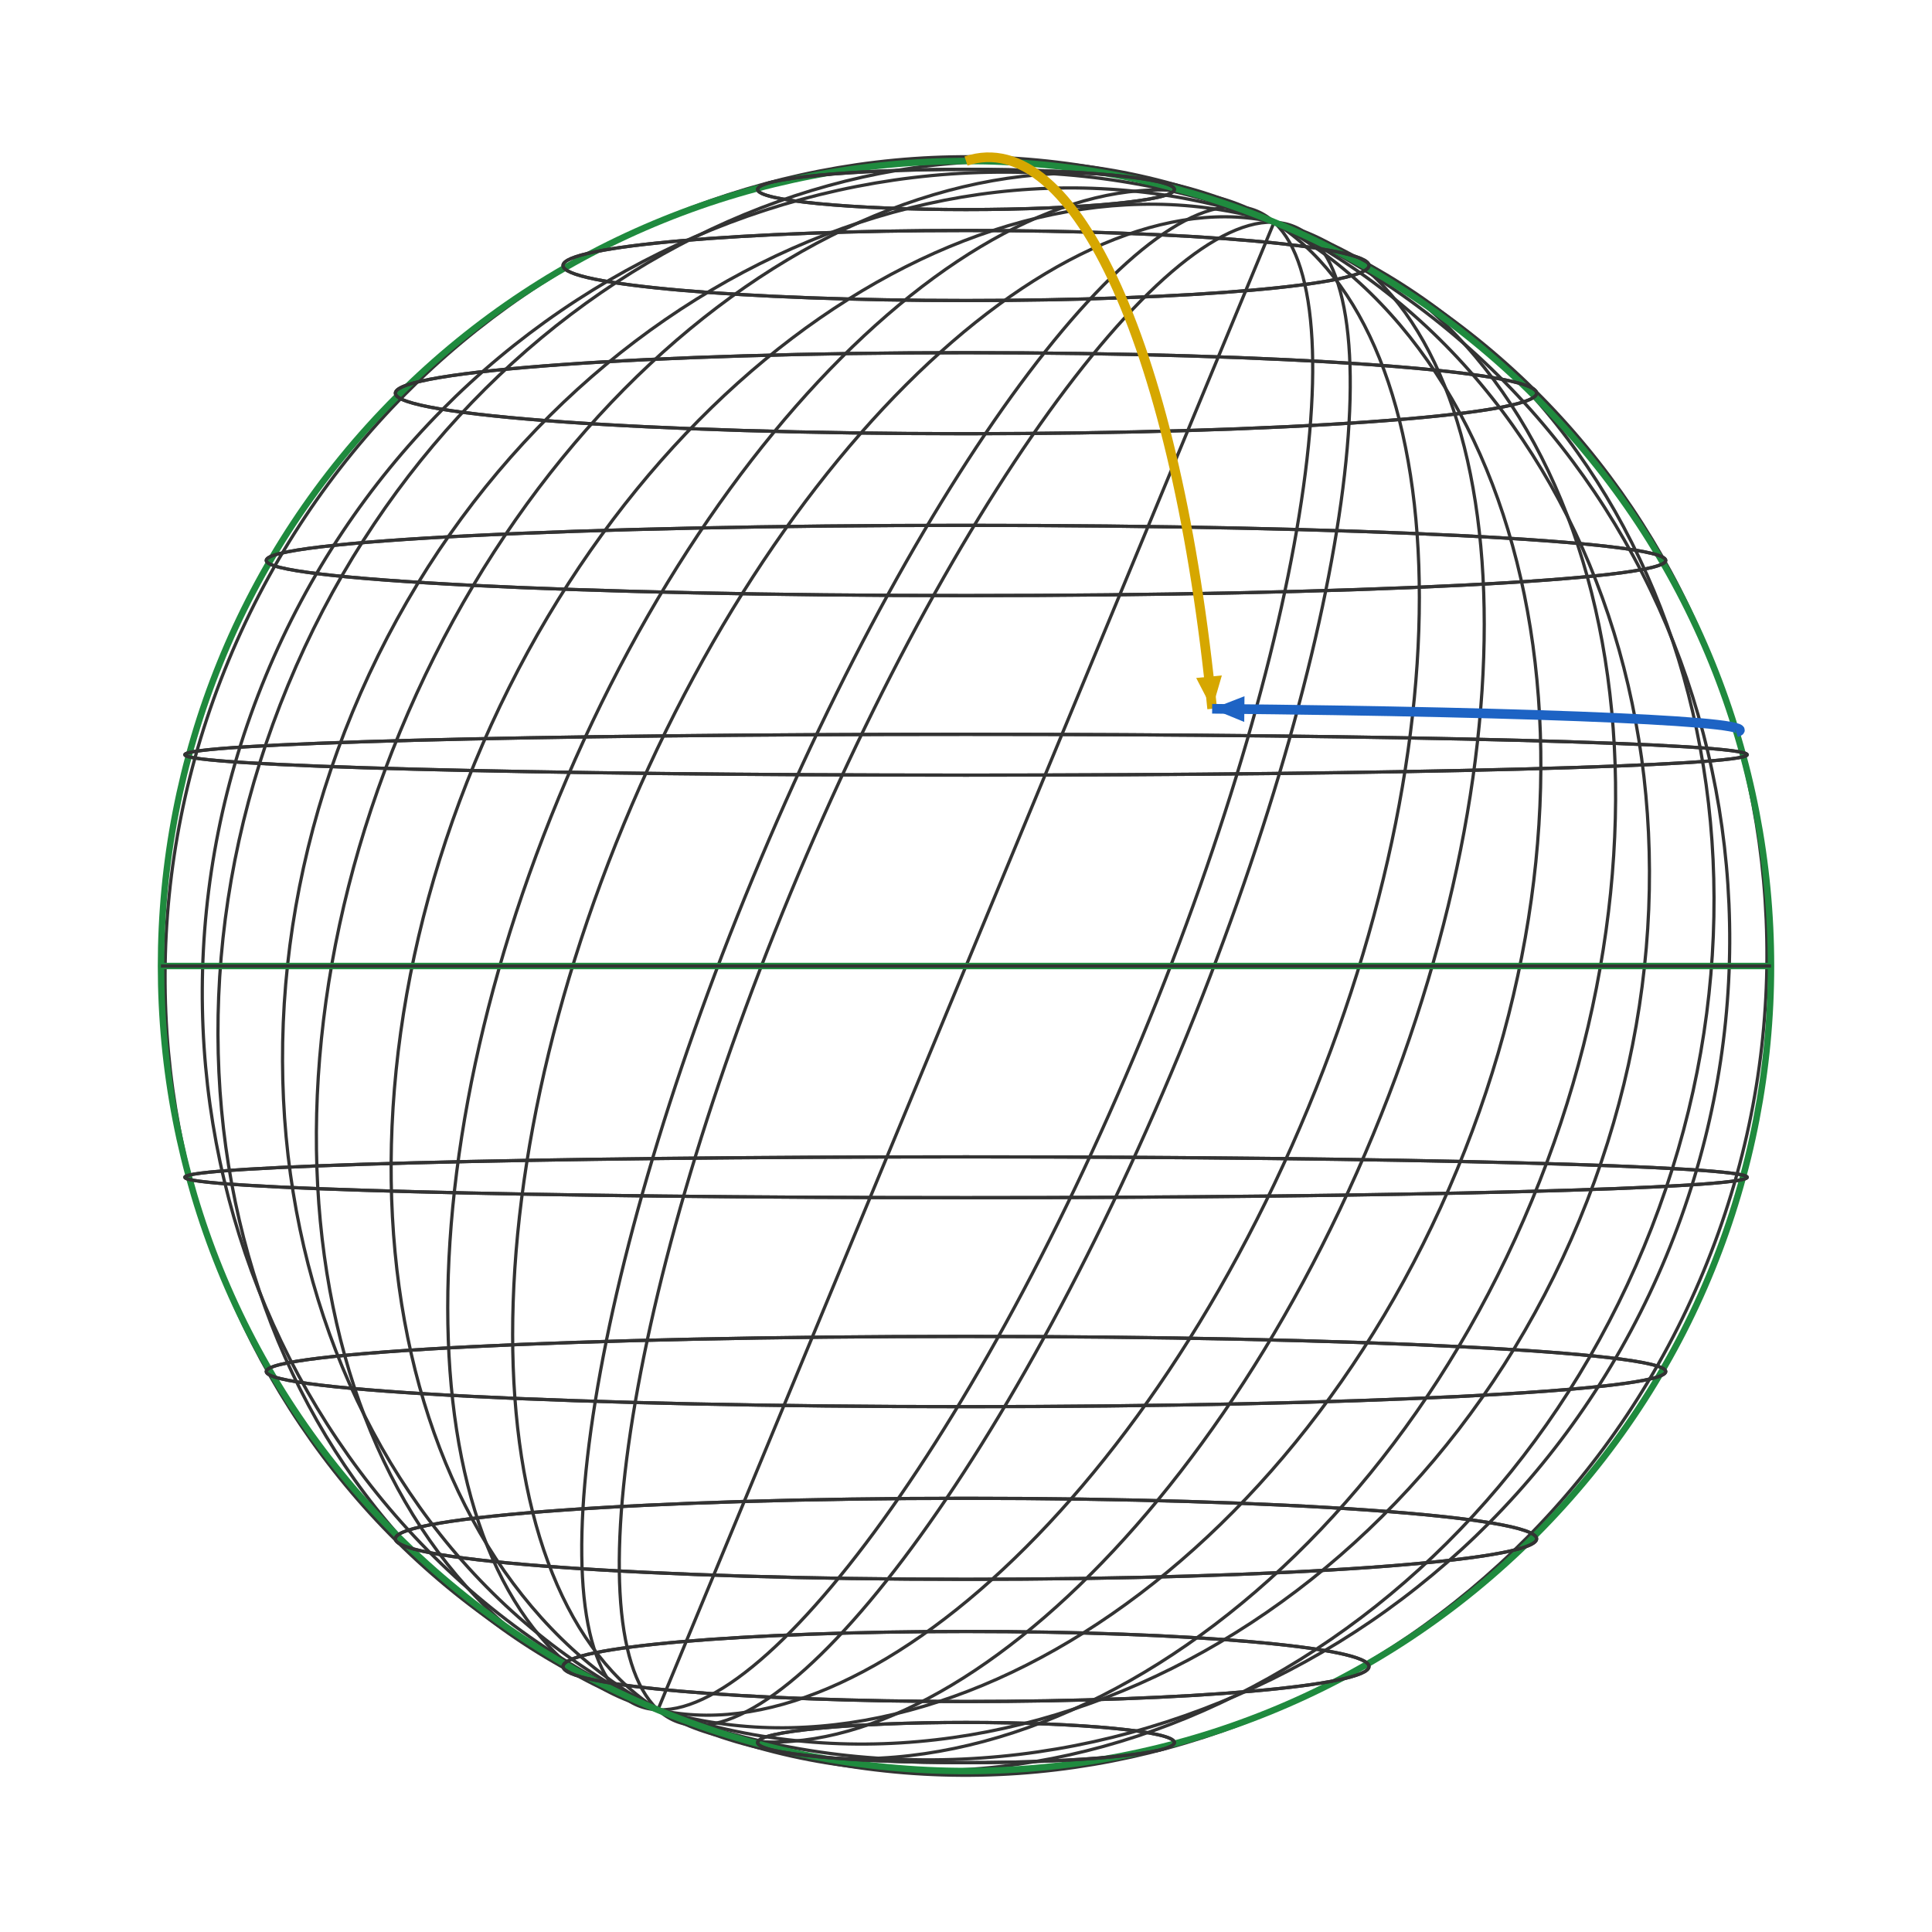
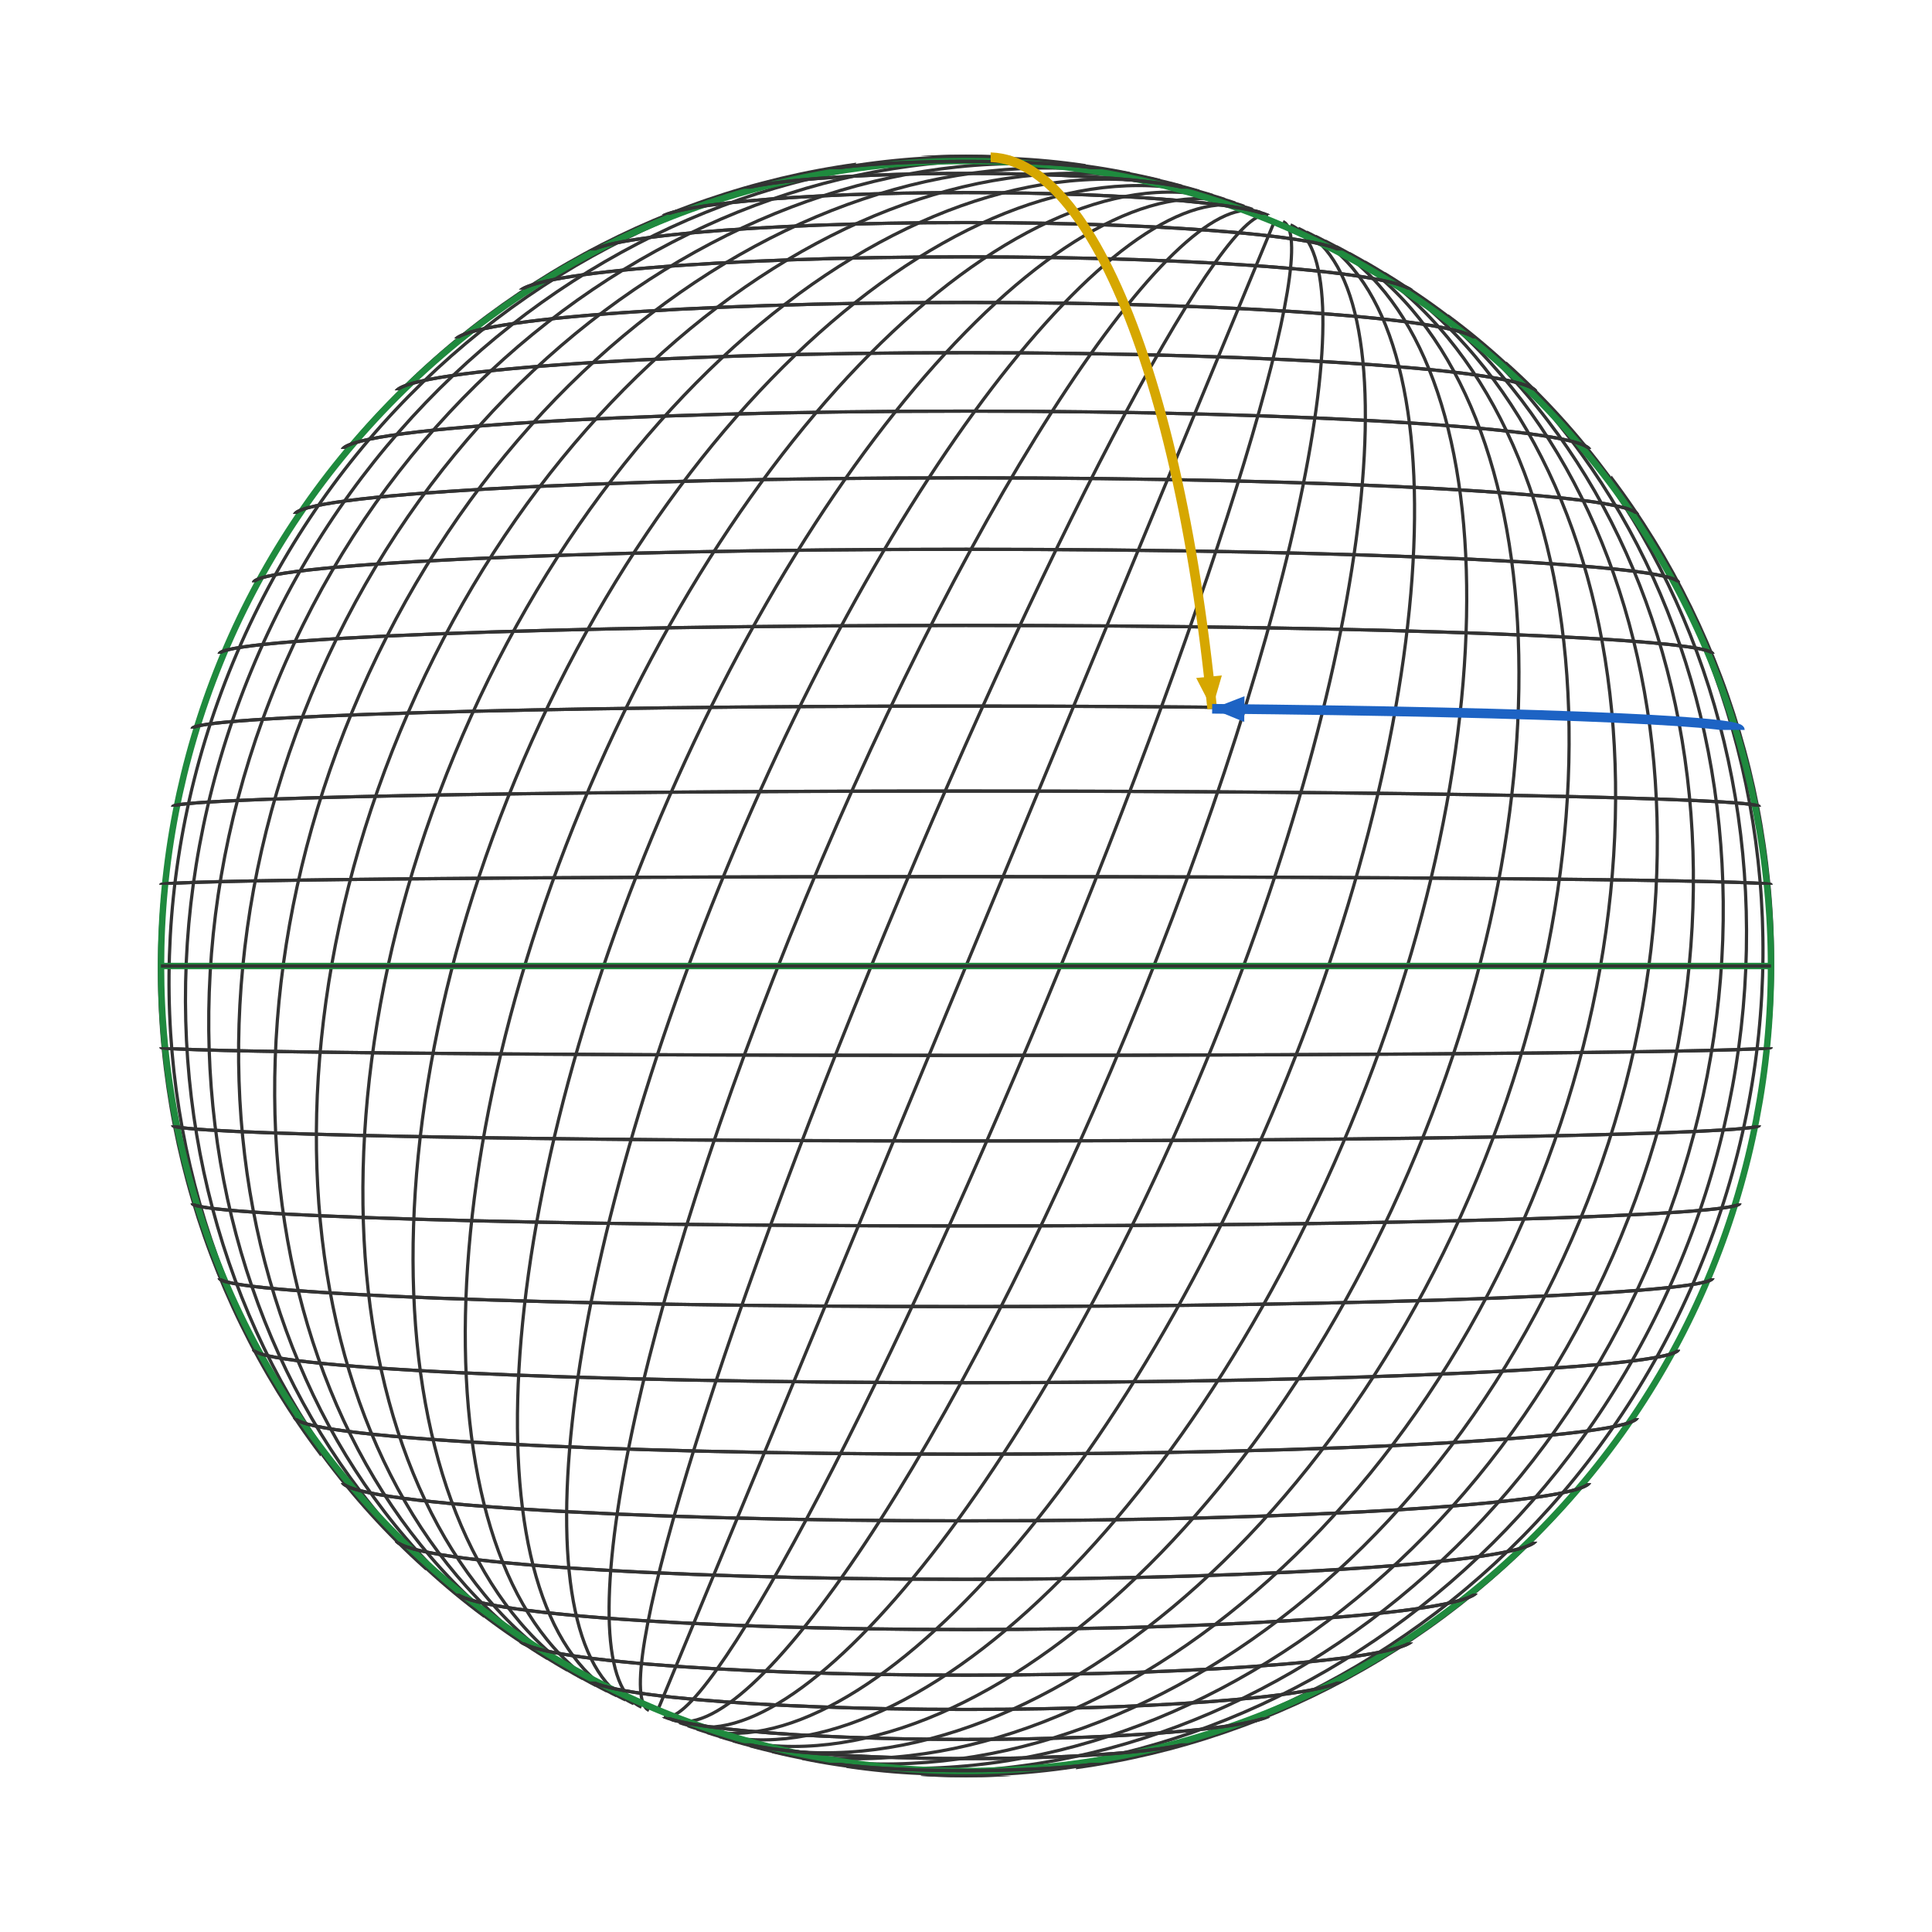
<svg xmlns="http://www.w3.org/2000/svg" width="360" height="360" viewBox="-300 -300 600 600">
  <defs>
+     <clipPath id="cp-1" clipPathUnits="userSpaceOnUse">
+       <polygon points="167.203 254.888 -160.106 390.463 -216.263 254.888" />
+     </clipPath>
+     <clipPath id="cp-2" clipPathUnits="userSpaceOnUse">
+       <polygon points="381.724 123.999 396.39 159.405 -157.938 389.015 -267.711 123.999" />
+     </clipPath>
+     <clipPath id="cp-3" clipPathUnits="userSpaceOnUse">
+       <polygon points="365.621 78.956 398.39 158.068 -155.937 387.678 -283.814 78.956" />
+     </clipPath>
+     <clipPath id="cp-4" clipPathUnits="userSpaceOnUse">
+       <polygon points="358.148 55.501 400.147 156.894 -154.181 386.505 -291.287 55.501" />
+     </clipPath>
+     <clipPath id="cp-5" clipPathUnits="userSpaceOnUse">
+       <polygon points="353.91 40.814 401.592 155.929 -152.735 385.539 -295.525 40.814" />
+     </clipPath>
+     <clipPath id="cp-6" clipPathUnits="userSpaceOnUse">
+       <polygon points="351.075 30.642 402.671 155.208 -151.656 384.818 -298.361 30.642" />
+     </clipPath>
+     <clipPath id="cp-7" clipPathUnits="userSpaceOnUse">
+       <polygon points="348.835 23.172 403.341 154.76 -150.986 384.37 -300.6 23.172" />
+     </clipPath>
+     <clipPath id="cp-8" clipPathUnits="userSpaceOnUse">
+       <polygon points="346.784 17.497 403.575 154.604 -150.752 384.214 -302.651 17.497" />
+     </clipPath>
+     <clipPath id="cp-9" clipPathUnits="userSpaceOnUse">
+       <polygon points="344.697 13.111 403.364 154.745 -150.964 384.355 -304.739 13.111" />
+     </clipPath>
+     <clipPath id="cp-10" clipPathUnits="userSpaceOnUse">
+       <polygon points="342.45 9.694 402.713 155.18 -151.615 384.79 -306.985 9.694" />
+     </clipPath>
+     <clipPath id="cp-11" clipPathUnits="userSpaceOnUse">
+       <polygon points="339.986 7.031 401.646 155.893 -152.681 385.503 -309.449 7.031" />
+     </clipPath>
+     <clipPath id="cp-12" clipPathUnits="userSpaceOnUse">
+       <polygon points="337.287 4.957 400.205 156.855 -154.123 386.466 -312.149 4.957" />
+     </clipPath>
+     <clipPath id="cp-13" clipPathUnits="userSpaceOnUse">
+       <polygon points="334.366 3.334 398.444 158.032 -155.884 387.642 -315.069 3.334" />
+     </clipPath>
+     <clipPath id="cp-14" clipPathUnits="userSpaceOnUse">
+       <polygon points="331.261 2.041 396.431 159.377 -157.896 388.987 -318.175 2.041" />
+     </clipPath>
+     <clipPath id="cp-15" clipPathUnits="userSpaceOnUse">
+       <polygon points="328.023 0.967 394.244 160.838 -160.083 390.448 -321.412 0.967" />
+     </clipPath>
+     <clipPath id="cp-16" clipPathUnits="userSpaceOnUse">
+       <polygon points="160.083 -390.448 321.412 -0.967 -328.023 -0.967 -394.244 -160.838" />
+     </clipPath>
+     <clipPath id="cp-17" clipPathUnits="userSpaceOnUse">
+       <polygon points="157.896 -388.987 318.175 -2.041 -331.261 -2.041 -396.431 -159.377" />
+     </clipPath>
+     <clipPath id="cp-18" clipPathUnits="userSpaceOnUse">
+       <polygon points="155.884 -387.642 315.069 -3.334 -334.366 -3.334 -398.444 -158.032" />
+     </clipPath>
+     <clipPath id="cp-19" clipPathUnits="userSpaceOnUse">
+       <polygon points="154.123 -386.466 312.149 -4.957 -337.287 -4.957 -400.205 -156.855" />
+     </clipPath>
+     <clipPath id="cp-20" clipPathUnits="userSpaceOnUse">
+       <polygon points="152.681 -385.503 309.449 -7.031 -339.986 -7.031 -401.646 -155.893" />
+     </clipPath>
+     <clipPath id="cp-21" clipPathUnits="userSpaceOnUse">
+       <polygon points="151.615 -384.79 306.985 -9.694 -342.45 -9.694 -402.713 -155.18" />
+     </clipPath>
+     <clipPath id="cp-22" clipPathUnits="userSpaceOnUse">
+       <polygon points="150.964 -384.355 304.739 -13.111 -344.697 -13.111 -403.364 -154.745" />
+     </clipPath>
+     <clipPath id="cp-23" clipPathUnits="userSpaceOnUse">
+       <polygon points="150.752 -384.214 302.651 -17.497 -346.784 -17.497 -403.575 -154.604" />
+     </clipPath>
+     <clipPath id="cp-24" clipPathUnits="userSpaceOnUse">
+       <polygon points="150.986 -384.37 300.6 -23.172 -348.835 -23.172 -403.341 -154.76" />
+     </clipPath>
+     <clipPath id="cp-25" clipPathUnits="userSpaceOnUse">
+       <polygon points="151.656 -384.818 298.361 -30.642 -351.075 -30.642 -402.671 -155.208" />
+     </clipPath>
+     <clipPath id="cp-26" clipPathUnits="userSpaceOnUse">
+       <polygon points="152.735 -385.539 295.525 -40.814 -353.91 -40.814 -401.592 -155.929" />
+     </clipPath>
+     <clipPath id="cp-27" clipPathUnits="userSpaceOnUse">
+       <polygon points="154.181 -386.505 291.287 -55.501 -358.148 -55.501 -400.147 -156.894" />
+     </clipPath>
+     <clipPath id="cp-28" clipPathUnits="userSpaceOnUse">
+       <polygon points="155.937 -387.678 283.814 -78.956 -365.621 -78.956 -398.39 -158.068" />
+     </clipPath>
+     <clipPath id="cp-29" clipPathUnits="userSpaceOnUse">
+       <polygon points="157.938 -389.015 267.711 -123.999 -381.724 -123.999 -396.39 -159.405" />
+     </clipPath>
+     <clipPath id="cp-30" clipPathUnits="userSpaceOnUse">
+       <polygon points="160.106 -390.463 216.263 -254.888 -167.203 -254.888" />
+     </clipPath>
+     <clipPath id="cp-31" clipPathUnits="userSpaceOnUse">
+       <polygon points="-274.75 274.75 -274.75 -325.25 -0.002 -325.25 -0.002 274.75" />
+     </clipPath>
+     <clipPath id="cp-32" clipPathUnits="userSpaceOnUse">
+       <polygon points="-250.524 250.524 -250.524 -349.476 -0.019 -349.476 -0.019 250.524" />
+     </clipPath>
+     <clipPath id="cp-33" clipPathUnits="userSpaceOnUse">
+       <polygon points="226.325 -373.675 226.325 226.325 0.063 226.325 0.063 -373.675" />
+     </clipPath>
+     <clipPath id="cp-34" clipPathUnits="userSpaceOnUse">
+       <polygon points="-203.174 203.174 -203.174 -396.826 -0.143 -396.826 -0.143 203.174" />
+     </clipPath>
+     <clipPath id="cp-35" clipPathUnits="userSpaceOnUse">
+       <polygon points="-181.075 181.075 -181.075 -418.925 -0.267 -418.925 -0.267 181.075" />
+     </clipPath>
+     <clipPath id="cp-36" clipPathUnits="userSpaceOnUse">
+       <polygon points="160.032 -439.968 160.032 160.032 0.436 160.032 0.436 -439.968" />
+     </clipPath>
+     <clipPath id="cp-37" clipPathUnits="userSpaceOnUse">
+       <polygon points="-140.044 140.044 -140.044 -459.956 -0.65 -459.956 -0.65 140.044" />
+     </clipPath>
+     <clipPath id="cp-38" clipPathUnits="userSpaceOnUse">
+       <polygon points="-122.111 122.111 -122.111 -477.889 -0.898 -477.889 -0.898 122.111" />
+     </clipPath>
+     <clipPath id="cp-39" clipPathUnits="userSpaceOnUse">
+       <polygon points="106.22 -493.78 106.22 106.22 1.17 106.22 1.17 -493.78" />
+     </clipPath>
+     <clipPath id="cp-40" clipPathUnits="userSpaceOnUse">
+       <polygon points="91.356 -508.644 91.356 91.356 1.457 91.356 1.457 -508.644" />
+     </clipPath>
+     <clipPath id="cp-41" clipPathUnits="userSpaceOnUse">
+       <polygon points="79.51 -520.49 79.51 79.51 1.732 79.51 1.732 -520.49" />
+     </clipPath>
+     <clipPath id="cp-42" clipPathUnits="userSpaceOnUse">
+       <polygon points="68.661 -531.339 68.661 68.661 1.995 68.661 1.995 -531.339" />
+     </clipPath>
+     <clipPath id="cp-43" clipPathUnits="userSpaceOnUse">
+       <polygon points="-60.798 60.798 -60.798 -539.202 -2.213 -539.202 -2.213 60.798" />
+     </clipPath>
+     <clipPath id="cp-44" clipPathUnits="userSpaceOnUse">
+       <polygon points="-54.907 54.907 -54.907 -545.093 -2.381 -545.093 -2.381 54.907" />
+     </clipPath>
+     <clipPath id="cp-45" clipPathUnits="userSpaceOnUse">
+       <polygon points="-50.976 50.976 -50.976 -549.024 -2.491 -549.024 -2.491 50.976" />
+     </clipPath>
+     <clipPath id="cp-46" clipPathUnits="userSpaceOnUse">
+       <polygon points="-50.976 50.976 -50.976 -549.024 -2.491 -549.024 -2.491 50.976" />
+     </clipPath>
+     <clipPath id="cp-47" clipPathUnits="userSpaceOnUse">
+       <polygon points="54.907 -545.093 54.907 54.907 2.381 54.907 2.381 -545.093" />
+     </clipPath>
+     <clipPath id="cp-48" clipPathUnits="userSpaceOnUse">
+       <polygon points="-60.798 60.798 -60.798 -539.202 -2.213 -539.202 -2.213 60.798" />
+     </clipPath>
+     <clipPath id="cp-49" clipPathUnits="userSpaceOnUse">
+       <polygon points="-68.661 68.661 -68.661 -531.339 -1.995 -531.339 -1.995 68.661" />
+     </clipPath>
+     <clipPath id="cp-50" clipPathUnits="userSpaceOnUse">
+       <polygon points="-79.51 79.51 -79.51 -520.49 -1.732 -520.49 -1.732 79.51" />
+     </clipPath>
+     <clipPath id="cp-51" clipPathUnits="userSpaceOnUse">
+       <polygon points="-91.356 91.356 -91.356 -508.644 -1.457 -508.644 -1.457 91.356" />
+     </clipPath>
+     <clipPath id="cp-52" clipPathUnits="userSpaceOnUse">
+       <polygon points="-106.22 106.22 -106.22 -493.78 -1.17 -493.78 -1.17 106.22" />
+     </clipPath>
+     <clipPath id="cp-53" clipPathUnits="userSpaceOnUse">
+       <polygon points="122.111 -477.889 122.111 122.111 0.898 122.111 0.898 -477.889" />
+     </clipPath>
+     <clipPath id="cp-54" clipPathUnits="userSpaceOnUse">
+       <polygon points="-140.044 140.044 -140.044 -459.956 -0.65 -459.956 -0.65 140.044" />
+     </clipPath>
+     <clipPath id="cp-55" clipPathUnits="userSpaceOnUse">
+       <polygon points="-160.032 160.032 -160.032 -439.968 -0.436 -439.968 -0.436 160.032" />
+     </clipPath>
+     <clipPath id="cp-56" clipPathUnits="userSpaceOnUse">
+       <polygon points="-181.075 181.075 -181.075 -418.925 -0.267 -418.925 -0.267 181.075" />
+     </clipPath>
+     <clipPath id="cp-57" clipPathUnits="userSpaceOnUse">
+       <polygon points="-203.174 203.174 -203.174 -396.826 -0.143 -396.826 -0.143 203.174" />
+     </clipPath>
+     <clipPath id="cp-58" clipPathUnits="userSpaceOnUse">
+       <polygon points="226.325 -373.675 226.325 226.325 0.063 226.325 0.063 -373.675" />
+     </clipPath>
+     <clipPath id="cp-59" clipPathUnits="userSpaceOnUse">
+       <polygon points="-250.524 250.524 -250.524 -349.476 -0.019 -349.476 -0.019 250.524" />
+     </clipPath>
+     <clipPath id="cp-60" clipPathUnits="userSpaceOnUse">
+       <polygon points="274.75 -325.25 274.75 274.75 0.002 274.75 0.002 -325.25" />
+     </clipPath>
+     <clipPath id="cp-61" clipPathUnits="userSpaceOnUse">
+       <polygon points="-0.002 -274.75 -0.002 325.25 -274.75 325.25 -274.75 -274.75" />
+     </clipPath>
+     <clipPath id="cp-62" clipPathUnits="userSpaceOnUse">
+       <polygon points="-0.019 -250.524 -0.019 349.476 -250.524 349.476 -250.524 -250.524" />
+     </clipPath>
+     <clipPath id="cp-63" clipPathUnits="userSpaceOnUse">
+       <polygon points="-0.063 -226.325 -0.063 373.675 -226.325 373.675 -226.325 -226.325" />
+     </clipPath>
+     <clipPath id="cp-64" clipPathUnits="userSpaceOnUse">
+       <polygon points="-0.143 -203.174 -0.143 396.826 -203.174 396.826 -203.174 -203.174" />
+     </clipPath>
+     <clipPath id="cp-65" clipPathUnits="userSpaceOnUse">
+       <polygon points="0.267 418.925 0.267 -181.075 181.075 -181.075 181.075 418.925" />
+     </clipPath>
+     <clipPath id="cp-66" clipPathUnits="userSpaceOnUse">
+       <polygon points="-0.436 -160.032 -0.436 439.968 -160.032 439.968 -160.032 -160.032" />
+     </clipPath>
+     <clipPath id="cp-67" clipPathUnits="userSpaceOnUse">
+       <polygon points="-0.65 -140.044 -0.65 459.956 -140.044 459.956 -140.044 -140.044" />
+     </clipPath>
+     <clipPath id="cp-68" clipPathUnits="userSpaceOnUse">
+       <polygon points="0.898 477.889 0.898 -122.111 122.111 -122.111 122.111 477.889" />
+     </clipPath>
+     <clipPath id="cp-69" clipPathUnits="userSpaceOnUse">
+       <polygon points="-1.17 -106.22 -1.17 493.78 -106.22 493.78 -106.22 -106.22" />
+     </clipPath>
+     <clipPath id="cp-70" clipPathUnits="userSpaceOnUse">
+       <polygon points="-1.457 -91.356 -1.457 508.644 -91.356 508.644 -91.356 -91.356" />
+     </clipPath>
+     <clipPath id="cp-71" clipPathUnits="userSpaceOnUse">
+       <polygon points="-1.732 -79.51 -1.732 520.49 -79.51 520.49 -79.51 -79.51" />
+     </clipPath>
+     <clipPath id="cp-72" clipPathUnits="userSpaceOnUse">
+       <polygon points="-1.995 -68.661 -1.995 531.339 -68.661 531.339 -68.661 -68.661" />
+     </clipPath>
+     <clipPath id="cp-73" clipPathUnits="userSpaceOnUse">
+       <polygon points="-2.213 -60.798 -2.213 539.202 -60.798 539.202 -60.798 -60.798" />
+     </clipPath>
+     <clipPath id="cp-74" clipPathUnits="userSpaceOnUse">
+       <polygon points="2.381 545.093 2.381 -54.907 54.907 -54.907 54.907 545.093" />
+     </clipPath>
+     <clipPath id="cp-75" clipPathUnits="userSpaceOnUse">
+       <polygon points="-2.491 -50.976 -2.491 549.024 -50.976 549.024 -50.976 -50.976" />
+     </clipPath>
+     <clipPath id="cp-76" clipPathUnits="userSpaceOnUse">
+       <polygon points="-2.491 -50.976 -2.491 549.024 -50.976 549.024 -50.976 -50.976" />
+     </clipPath>
+     <clipPath id="cp-77" clipPathUnits="userSpaceOnUse">
+       <polygon points="-2.381 -54.907 -2.381 545.093 -54.907 545.093 -54.907 -54.907" />
+     </clipPath>
+     <clipPath id="cp-78" clipPathUnits="userSpaceOnUse">
+       <polygon points="-2.213 -60.798 -2.213 539.202 -60.798 539.202 -60.798 -60.798" />
+     </clipPath>
+     <clipPath id="cp-79" clipPathUnits="userSpaceOnUse">
+       <polygon points="1.995 531.339 1.995 -68.661 68.661 -68.661 68.661 531.339" />
+     </clipPath>
+     <clipPath id="cp-80" clipPathUnits="userSpaceOnUse">
+       <polygon points="1.732 520.49 1.732 -79.51 79.51 -79.51 79.51 520.49" />
+     </clipPath>
+     <clipPath id="cp-81" clipPathUnits="userSpaceOnUse">
+       <polygon points="1.457 508.644 1.457 -91.356 91.356 -91.356 91.356 508.644" />
+     </clipPath>
+     <clipPath id="cp-82" clipPathUnits="userSpaceOnUse">
+       <polygon points="1.17 493.78 1.17 -106.22 106.22 -106.22 106.22 493.78" />
+     </clipPath>
+     <clipPath id="cp-83" clipPathUnits="userSpaceOnUse">
+       <polygon points="-0.898 -122.111 -0.898 477.889 -122.111 477.889 -122.111 -122.111" />
+     </clipPath>
+     <clipPath id="cp-84" clipPathUnits="userSpaceOnUse">
+       <polygon points="-0.65 -140.044 -0.65 459.956 -140.044 459.956 -140.044 -140.044" />
+     </clipPath>
+     <clipPath id="cp-85" clipPathUnits="userSpaceOnUse">
+       <polygon points="0.436 439.968 0.436 -160.032 160.032 -160.032 160.032 439.968" />
+     </clipPath>
+     <clipPath id="cp-86" clipPathUnits="userSpaceOnUse">
+       <polygon points="-0.267 -181.075 -0.267 418.925 -181.075 418.925 -181.075 -181.075" />
+     </clipPath>
+     <clipPath id="cp-87" clipPathUnits="userSpaceOnUse">
+       <polygon points="-0.143 -203.174 -0.143 396.826 -203.174 396.826 -203.174 -203.174" />
+     </clipPath>
+     <clipPath id="cp-88" clipPathUnits="userSpaceOnUse">
+       <polygon points="-0.063 -226.325 -0.063 373.675 -226.325 373.675 -226.325 -226.325" />
+     </clipPath>
+     <clipPath id="cp-89" clipPathUnits="userSpaceOnUse">
+       <polygon points="-0.019 -250.524 -0.019 349.476 -250.524 349.476 -250.524 -250.524" />
+     </clipPath>
+     <clipPath id="cp-90" clipPathUnits="userSpaceOnUse">
+       <polygon points="-0.002 -274.75 -0.002 325.25 -274.75 325.25 -274.75 -274.75" />
+     </clipPath>
+     <clipPath id="cp-91" clipPathUnits="userSpaceOnUse">
+       <polygon points="7.66 -300 300 -300 300 300 7.66 300" />
+     </clipPath>
+     <clipPath id="cp-92" clipPathUnits="userSpaceOnUse">
+       <polygon points="-300 -300 300 -300 300 -73.304 -300 -73.304" />
+     </clipPath>
    <marker id="arrowhead-yellow" refX="10" refY="4" markerWidth="12" markerHeight="8" orient="auto" markerUnits="userSpaceOnUse">
      <polygon fill="#d6a700" points="0 0, 10 4, 0 8" />
    </marker>
    <marker id="arrowhead-blue" refX="10" refY="4" markerWidth="12" markerHeight="8" orient="auto" markerUnits="userSpaceOnUse">
      <polygon fill="#1d63c4" points="0 0, 10 4, 0 8" />
    </marker>
  </defs>
  <ellipse transform="rotate(-16.00269 -1.0164395367051602e-14 -6.776263578034398e-15) " fill="none" stroke="#333333" stroke-width="1" cx="-1.0164395367051602e-14" cy="-6.776263578034398e-15" rx="250" ry="250" />
-   <ellipse transform="rotate(-67.5 5.778118 2.393375) " fill="none" stroke="#333333" stroke-width="1" cx="5.778" cy="2.393" rx="250.084" ry="241.643" />
-   <ellipse transform="rotate(-67.5 10.02636 4.153052) " fill="none" stroke="#333333" stroke-width="1" cx="10.026" cy="4.153" rx="250.313" ry="217.049" />
-   <ellipse transform="rotate(-67.5 11.60653 4.807581) " fill="none" stroke="#333333" stroke-width="1" cx="11.607" cy="4.808" rx="250.627" ry="177.665" />
-   <ellipse transform="rotate(-67.5 10.07687 4.173974) " fill="none" stroke="#333333" stroke-width="1" cx="10.077" cy="4.174" rx="250.943" ry="125.945" />
-   <ellipse transform="rotate(-67.5 5.828629 2.414297) " fill="none" stroke="#333333" stroke-width="1" cx="5.829" cy="2.414" rx="251.174" ry="65.314" />
+   <ellipse transform="rotate(-67.5 2.253216 0.9333126) " fill="none" stroke="#333333" stroke-width="1" clip-path="url(#cp-1)" cx="2.253" cy="0.933" rx="250.012" ry="248.82" />
+   <ellipse transform="rotate(-67.5 4.4211 1.83128) " fill="none" stroke="#333333" stroke-width="1" clip-path="url(#cp-2)" cx="4.421" cy="1.831" rx="250.048" ry="245.29" />
+   <ellipse transform="rotate(-67.5 6.421411 2.659835) " fill="none" stroke="#333333" stroke-width="1" clip-path="url(#cp-3)" cx="6.421" cy="2.66" rx="250.105" ry="239.437" />
+   <ellipse transform="rotate(-67.5 8.177995 3.387436) " fill="none" stroke="#333333" stroke-width="1" clip-path="url(#cp-4)" cx="8.178" cy="3.387" rx="250.183" ry="231.309" />
+   <ellipse transform="rotate(-67.5 9.623607 3.986229) " fill="none" stroke="#333333" stroke-width="1" clip-path="url(#cp-5)" cx="9.624" cy="3.986" rx="250.278" ry="220.971" />
+   <ellipse transform="rotate(-67.5 10.70245 4.433101) " fill="none" stroke="#333333" stroke-width="1" clip-path="url(#cp-6)" cx="10.702" cy="4.433" rx="250.387" ry="208.511" />
+   <ellipse transform="rotate(-67.5 11.37236 4.710586) " fill="none" stroke="#333333" stroke-width="1" clip-path="url(#cp-7)" cx="11.372" cy="4.711" rx="250.505" ry="194.034" />
+   <ellipse transform="rotate(-67.5 11.60653 4.807581) " fill="none" stroke="#333333" stroke-width="1" clip-path="url(#cp-8)" cx="11.607" cy="4.808" rx="250.627" ry="177.665" />
+   <ellipse transform="rotate(-67.5 11.39468 4.719832) " fill="none" stroke="#333333" stroke-width="1" clip-path="url(#cp-9)" cx="11.395" cy="4.72" rx="250.75" ry="159.552" />
+   <ellipse transform="rotate(-67.5 10.74369 4.450183) " fill="none" stroke="#333333" stroke-width="1" clip-path="url(#cp-10)" cx="10.744" cy="4.45" rx="250.869" ry="139.859" />
+   <ellipse transform="rotate(-67.5 9.677492 4.008548) " fill="none" stroke="#333333" stroke-width="1" clip-path="url(#cp-11)" cx="9.677" cy="4.009" rx="250.978" ry="118.773" />
+   <ellipse transform="rotate(-67.5 8.23632 3.411595) " fill="none" stroke="#333333" stroke-width="1" clip-path="url(#cp-12)" cx="8.236" cy="3.412" rx="251.074" ry="96.494" />
+   <ellipse transform="rotate(-67.5 6.475296 2.682155) " fill="none" stroke="#333333" stroke-width="1" clip-path="url(#cp-13)" cx="6.475" cy="2.682" rx="251.153" ry="73.242" />
+   <ellipse transform="rotate(-67.5 4.462342 1.848363) " fill="none" stroke="#333333" stroke-width="1" clip-path="url(#cp-14)" cx="4.462" cy="1.848" rx="251.211" ry="49.246" />
+   <ellipse transform="rotate(-67.5 2.275536 0.942558) " fill="none" stroke="#333333" stroke-width="1" clip-path="url(#cp-15)" cx="2.276" cy="0.943" rx="251.247" ry="24.749" />
  <line fill="none" stroke="#333333" stroke-width="1" x1="-95.671" y1="230.97" x2="95.671" y2="-230.97" />
-   <ellipse transform="rotate(-67.5 -5.828629 -2.414297) " fill="none" stroke="#333333" stroke-width="1" cx="-5.829" cy="-2.414" rx="251.174" ry="65.314" />
-   <ellipse transform="rotate(-67.5 -10.07687 -4.173974) " fill="none" stroke="#333333" stroke-width="1" cx="-10.077" cy="-4.174" rx="250.943" ry="125.945" />
-   <ellipse transform="rotate(-67.5 -11.60653 -4.807581) " fill="none" stroke="#333333" stroke-width="1" cx="-11.607" cy="-4.808" rx="250.627" ry="177.665" />
-   <ellipse transform="rotate(-67.5 -10.02636 -4.153052) " fill="none" stroke="#333333" stroke-width="1" cx="-10.026" cy="-4.153" rx="250.313" ry="217.049" />
-   <ellipse transform="rotate(-67.5 -5.778118 -2.393375) " fill="none" stroke="#333333" stroke-width="1" cx="-5.778" cy="-2.393" rx="250.084" ry="241.643" />
+   <ellipse transform="rotate(-67.5 -2.275536 -0.942558) " fill="none" stroke="#333333" stroke-width="1" clip-path="url(#cp-16)" cx="-2.276" cy="-0.943" rx="251.247" ry="24.749" />
+   <ellipse transform="rotate(-67.5 -4.462342 -1.848363) " fill="none" stroke="#333333" stroke-width="1" clip-path="url(#cp-17)" cx="-4.462" cy="-1.848" rx="251.211" ry="49.246" />
+   <ellipse transform="rotate(-67.5 -6.475296 -2.682155) " fill="none" stroke="#333333" stroke-width="1" clip-path="url(#cp-18)" cx="-6.475" cy="-2.682" rx="251.153" ry="73.242" />
+   <ellipse transform="rotate(-67.5 -8.23632 -3.411595) " fill="none" stroke="#333333" stroke-width="1" clip-path="url(#cp-19)" cx="-8.236" cy="-3.412" rx="251.074" ry="96.494" />
+   <ellipse transform="rotate(-67.5 -9.677492 -4.008548) " fill="none" stroke="#333333" stroke-width="1" clip-path="url(#cp-20)" cx="-9.677" cy="-4.009" rx="250.978" ry="118.773" />
+   <ellipse transform="rotate(-67.5 -10.74369 -4.450183) " fill="none" stroke="#333333" stroke-width="1" clip-path="url(#cp-21)" cx="-10.744" cy="-4.45" rx="250.869" ry="139.859" />
+   <ellipse transform="rotate(-67.5 -11.39468 -4.719832) " fill="none" stroke="#333333" stroke-width="1" clip-path="url(#cp-22)" cx="-11.395" cy="-4.72" rx="250.75" ry="159.552" />
+   <ellipse transform="rotate(-67.5 -11.60653 -4.807581) " fill="none" stroke="#333333" stroke-width="1" clip-path="url(#cp-23)" cx="-11.607" cy="-4.808" rx="250.627" ry="177.665" />
+   <ellipse transform="rotate(-67.5 -11.37236 -4.710586) " fill="none" stroke="#333333" stroke-width="1" clip-path="url(#cp-24)" cx="-11.372" cy="-4.711" rx="250.505" ry="194.034" />
+   <ellipse transform="rotate(-67.5 -10.70245 -4.433101) " fill="none" stroke="#333333" stroke-width="1" clip-path="url(#cp-25)" cx="-10.702" cy="-4.433" rx="250.387" ry="208.511" />
+   <ellipse transform="rotate(-67.5 -9.623607 -3.986229) " fill="none" stroke="#333333" stroke-width="1" clip-path="url(#cp-26)" cx="-9.624" cy="-3.986" rx="250.278" ry="220.971" />
+   <ellipse transform="rotate(-67.5 -8.177995 -3.387436) " fill="none" stroke="#333333" stroke-width="1" clip-path="url(#cp-27)" cx="-8.178" cy="-3.387" rx="250.183" ry="231.309" />
+   <ellipse transform="rotate(-67.5 -6.421411 -2.659835) " fill="none" stroke="#333333" stroke-width="1" clip-path="url(#cp-28)" cx="-6.421" cy="-2.66" rx="250.105" ry="239.437" />
+   <ellipse transform="rotate(-67.5 -4.4211 -1.83128) " fill="none" stroke="#333333" stroke-width="1" clip-path="url(#cp-29)" cx="-4.421" cy="-1.831" rx="250.048" ry="245.29" />
+   <ellipse transform="rotate(-67.5 -2.253216 -0.9333126) " fill="none" stroke="#333333" stroke-width="1" clip-path="url(#cp-30)" cx="-2.253" cy="-0.933" rx="250.012" ry="248.82" />
  <ellipse transform="rotate(45 8.470329472542999e-15 -2.0328790734103205e-14) " fill="none" stroke="#1f8a3e" stroke-width="2" cx="8.470329472542999e-15" cy="-2.0328790734103205e-14" rx="250" ry="250" />
  <line fill="none" stroke="#333333" stroke-width="1" x1="-250" y1="-1.3916440899401741e-14" x2="250" y2="1.7008983321491018e-14" />
-   <ellipse transform="rotate(90 -6.585754501785874e-10 -65.61217) " fill="none" stroke="#333333" stroke-width="1" cx="-6.585754501785874e-10" cy="-65.612" rx="6.338" ry="242.616" />
-   <ellipse transform="rotate(90 -8.05504863411973e-10 -125.9446) " fill="none" stroke="#333333" stroke-width="1" cx="-8.05504863411973e-10" cy="-125.945" rx="10.907" ry="217.323" />
-   <ellipse transform="rotate(90 -2.01350713195528e-9 -177.8894) " fill="none" stroke="#333333" stroke-width="1" cx="-2.01350713195528e-9" cy="-177.889" rx="12.579" ry="177.22" />
-   <ellipse transform="rotate(-90 1.217682676790554e-9 -217.5439) " fill="none" stroke="#333333" stroke-width="1" cx="1.217682676790554e-9" cy="-217.544" rx="10.877" ry="125.157" />
-   <ellipse transform="rotate(90 4.4017656158280566e-10 -241.1615) " fill="none" stroke="#333333" stroke-width="1" cx="4.4017656158280566e-10" cy="-241.162" rx="6.242" ry="64.726" />
+   <ellipse transform="rotate(90 1.935500172036494e-9 -25.25007) " fill="none" stroke="#333333" stroke-width="1" clip-path="url(#cp-31)" cx="1.935500172036494e-9" cy="-25.25" rx="2.513" ry="250.037" />
+   <ellipse transform="rotate(90 1.7880971047156515e-10 -49.47593) " fill="none" stroke="#333333" stroke-width="1" clip-path="url(#cp-32)" cx="1.7880971047156515e-10" cy="-49.476" rx="4.853" ry="246.384" />
+   <ellipse transform="rotate(-90 -1.8976497726134788e-9 -73.67466) " fill="none" stroke="#333333" stroke-width="1" clip-path="url(#cp-33)" cx="-1.8976497726134788e-9" cy="-73.675" rx="7.05" ry="240.338" />
+   <ellipse transform="rotate(90 5.0529138733295e-10 -96.82647) " fill="none" stroke="#333333" stroke-width="1" clip-path="url(#cp-34)" cx="5.0529138733295e-10" cy="-96.826" rx="8.946" ry="231.962" />
+   <ellipse transform="rotate(90 -4.899645997770418e-10 -118.925) " fill="none" stroke="#333333" stroke-width="1" clip-path="url(#cp-35)" cx="-4.899645997770418e-10" cy="-118.925" rx="10.488" ry="221.343" />
+   <ellipse transform="rotate(-90 -6.266801770505636e-10 -139.9677) " fill="none" stroke="#333333" stroke-width="1" clip-path="url(#cp-36)" cx="-6.266801770505636e-10" cy="-139.968" rx="11.638" ry="208.59" />
+   <ellipse transform="rotate(90 7.880720763883158e-10 -159.9558) " fill="none" stroke="#333333" stroke-width="1" clip-path="url(#cp-37)" cx="7.880720763883158e-10" cy="-159.956" rx="12.365" ry="193.833" />
+   <ellipse transform="rotate(90 -2.01350713195528e-9 -177.8894) " fill="none" stroke="#333333" stroke-width="1" clip-path="url(#cp-38)" cx="-2.01350713195528e-9" cy="-177.889" rx="12.579" ry="177.22" />
+   <ellipse transform="rotate(-90 1.1772902637642517e-10 -193.7799) " fill="none" stroke="#333333" stroke-width="1" clip-path="url(#cp-39)" cx="1.1772902637642517e-10" cy="-193.78" rx="12.293" ry="158.918" />
+   <ellipse transform="rotate(-90 4.271688848110595e-10 -208.644) " fill="none" stroke="#333333" stroke-width="1" clip-path="url(#cp-40)" cx="4.271688848110595e-10" cy="-208.644" rx="11.592" ry="139.107" />
+   <ellipse transform="rotate(-90 -1.611445245542869e-10 -220.49) " fill="none" stroke="#333333" stroke-width="1" clip-path="url(#cp-41)" cx="-1.611445245542869e-10" cy="-220.49" rx="10.394" ry="117.98" />
+   <ellipse transform="rotate(-90 -4.6192823691152033e-10 -231.3388) " fill="none" stroke="#333333" stroke-width="1" clip-path="url(#cp-42)" cx="-4.6192823691152033e-10" cy="-231.339" rx="8.853" ry="95.741" />
+   <ellipse transform="rotate(90 2.4634090553906798e-9 -239.2016) " fill="none" stroke="#333333" stroke-width="1" clip-path="url(#cp-43)" cx="2.4634090553906798e-9" cy="-239.202" rx="6.944" ry="72.602" />
+   <ellipse transform="rotate(90 -5.995985378954234e-11 -245.0933) " fill="none" stroke="#333333" stroke-width="1" clip-path="url(#cp-44)" cx="-5.995985378954234e-11" cy="-245.093" rx="4.782" ry="48.782" />
+   <ellipse transform="rotate(90 -2.4466654316430784e-9 -249.0239) " fill="none" stroke="#333333" stroke-width="1" clip-path="url(#cp-45)" cx="-2.4466654316430784e-9" cy="-249.024" rx="2.441" ry="24.505" />
  <line fill="none" stroke="#333333" stroke-width="1" x1="-1.5308084989341916e-14" y1="-250" x2="1.5308084989341916e-14" y2="-250" />
-   <ellipse transform="rotate(-90 2.714830142036175e-10 -241.1615) " fill="none" stroke="#333333" stroke-width="1" cx="2.714830142036175e-10" cy="-241.162" rx="6.242" ry="64.726" />
-   <ellipse transform="rotate(90 -6.537548889185369e-10 -217.5439) " fill="none" stroke="#333333" stroke-width="1" cx="-6.537548889185369e-10" cy="-217.544" rx="10.877" ry="125.157" />
-   <ellipse transform="rotate(-90 -1.7193015173104659e-9 -177.8894) " fill="none" stroke="#333333" stroke-width="1" cx="-1.7193015173104659e-9" cy="-177.889" rx="12.579" ry="177.22" />
-   <ellipse transform="rotate(90 -8.05504863411973e-10 -125.9446) " fill="none" stroke="#333333" stroke-width="1" cx="-8.05504863411973e-10" cy="-125.945" rx="10.907" ry="217.323" />
-   <ellipse transform="rotate(90 2.236478527117921e-10 -65.61217) " fill="none" stroke="#333333" stroke-width="1" cx="2.236478527117921e-10" cy="-65.612" rx="6.338" ry="242.616" />
+   <ellipse transform="rotate(90 1.035958063691153e-9 -249.0239) " fill="none" stroke="#333333" stroke-width="1" clip-path="url(#cp-46)" cx="1.035958063691153e-9" cy="-249.024" rx="2.441" ry="24.505" />
+   <ellipse transform="rotate(-90 -8.338950773791308e-10 -245.0933) " fill="none" stroke="#333333" stroke-width="1" clip-path="url(#cp-47)" cx="-8.338950773791308e-10" cy="-245.093" rx="4.782" ry="48.782" />
+   <ellipse transform="rotate(90 -1.624574176392726e-9 -239.2016) " fill="none" stroke="#333333" stroke-width="1" clip-path="url(#cp-48)" cx="-1.624574176392726e-9" cy="-239.202" rx="6.944" ry="72.602" />
+   <ellipse transform="rotate(90 7.0860640773945e-10 -231.3388) " fill="none" stroke="#333333" stroke-width="1" clip-path="url(#cp-49)" cx="7.0860640773945e-10" cy="-231.339" rx="8.853" ry="95.741" />
+   <ellipse transform="rotate(90 -1.1936318858937481e-9 -220.49) " fill="none" stroke="#333333" stroke-width="1" clip-path="url(#cp-50)" cx="-1.1936318858937481e-9" cy="-220.49" rx="10.394" ry="117.98" />
+   <ellipse transform="rotate(90 9.486618407037676e-10 -208.644) " fill="none" stroke="#333333" stroke-width="1" clip-path="url(#cp-51)" cx="9.486618407037676e-10" cy="-208.644" rx="11.592" ry="139.107" />
+   <ellipse transform="rotate(90 -1.8927029669222103e-9 -193.7799) " fill="none" stroke="#333333" stroke-width="1" clip-path="url(#cp-52)" cx="-1.8927029669222103e-9" cy="-193.78" rx="12.293" ry="158.918" />
+   <ellipse transform="rotate(-90 -1.7193015173104659e-9 -177.8894) " fill="none" stroke="#333333" stroke-width="1" clip-path="url(#cp-53)" cx="-1.7193015173104659e-9" cy="-177.889" rx="12.579" ry="177.22" />
+   <ellipse transform="rotate(90 7.880720763883158e-10 -159.9558) " fill="none" stroke="#333333" stroke-width="1" clip-path="url(#cp-54)" cx="7.880720763883158e-10" cy="-159.956" rx="12.365" ry="193.833" />
+   <ellipse transform="rotate(90 4.6255578047203007e-10 -139.9677) " fill="none" stroke="#333333" stroke-width="1" clip-path="url(#cp-55)" cx="4.6255578047203007e-10" cy="-139.968" rx="11.638" ry="208.59" />
+   <ellipse transform="rotate(90 -1.921603045798645e-9 -118.925) " fill="none" stroke="#333333" stroke-width="1" clip-path="url(#cp-56)" cx="-1.921603045798645e-9" cy="-118.925" rx="10.488" ry="221.343" />
+   <ellipse transform="rotate(90 5.0529138733295e-10 -96.82647) " fill="none" stroke="#333333" stroke-width="1" clip-path="url(#cp-57)" cx="5.0529138733295e-10" cy="-96.826" rx="8.946" ry="231.962" />
+   <ellipse transform="rotate(-90 -1.8976497726134788e-9 -73.67466) " fill="none" stroke="#333333" stroke-width="1" clip-path="url(#cp-58)" cx="-1.8976497726134788e-9" cy="-73.675" rx="7.05" ry="240.338" />
+   <ellipse transform="rotate(90 1.7880971047156515e-10 -49.47593) " fill="none" stroke="#333333" stroke-width="1" clip-path="url(#cp-59)" cx="1.7880971047156515e-10" cy="-49.476" rx="4.853" ry="246.384" />
+   <ellipse transform="rotate(-90 -1.8723688924201965e-9 -25.25007) " fill="none" stroke="#333333" stroke-width="1" clip-path="url(#cp-60)" cx="-1.8723688924201965e-9" cy="-25.25" rx="2.513" ry="250.037" />
  <line fill="none" stroke="#1f8a3e" stroke-width="2" x1="-250" y1="-1.3916440899401741e-14" x2="250" y2="1.7008983321491018e-14" />
-   <ellipse transform="rotate(-90 9.46564276222757e-11 65.61217) " fill="none" stroke="#333333" stroke-width="1" cx="9.46564276222757e-11" cy="65.612" rx="6.338" ry="242.616" />
-   <ellipse transform="rotate(-90 -1.680004720867156e-9 125.9446) " fill="none" stroke="#333333" stroke-width="1" cx="-1.680004720867156e-9" cy="125.945" rx="10.907" ry="217.323" />
-   <ellipse transform="rotate(90 -1.7193015173104659e-9 177.8894) " fill="none" stroke="#333333" stroke-width="1" cx="-1.7193015173104659e-9" cy="177.889" rx="12.579" ry="177.22" />
-   <ellipse transform="rotate(-90 -6.537548889185369e-10 217.5439) " fill="none" stroke="#333333" stroke-width="1" cx="-6.537548889185369e-10" cy="217.544" rx="10.877" ry="125.157" />
-   <ellipse transform="rotate(90 2.714830142036175e-10 241.1615) " fill="none" stroke="#333333" stroke-width="1" cx="2.714830142036175e-10" cy="241.162" rx="6.242" ry="64.726" />
+   <ellipse transform="rotate(-90 2.1575720658792053e-9 25.25007) " fill="none" stroke="#333333" stroke-width="1" clip-path="url(#cp-61)" cx="2.1575720658792053e-9" cy="25.25" rx="2.513" ry="250.037" />
+   <ellipse transform="rotate(-90 -5.308247019843584e-10 49.47593) " fill="none" stroke="#333333" stroke-width="1" clip-path="url(#cp-62)" cx="-5.308247019843584e-10" cy="49.476" rx="4.853" ry="246.384" />
+   <ellipse transform="rotate(-90 -1.2184500365088725e-9 73.67466) " fill="none" stroke="#333333" stroke-width="1" clip-path="url(#cp-63)" cx="-1.2184500365088725e-9" cy="73.675" rx="7.05" ry="240.338" />
+   <ellipse transform="rotate(-90 -3.2422159719384885e-10 96.82647) " fill="none" stroke="#333333" stroke-width="1" clip-path="url(#cp-64)" cx="-3.2422159719384885e-10" cy="96.826" rx="8.946" ry="231.962" />
+   <ellipse transform="rotate(90 -1.9232745860709646e-9 118.925) " fill="none" stroke="#333333" stroke-width="1" clip-path="url(#cp-65)" cx="-1.9232745860709646e-9" cy="118.925" rx="10.488" ry="221.343" />
+   <ellipse transform="rotate(-90 4.6255578047203007e-10 139.9677) " fill="none" stroke="#333333" stroke-width="1" clip-path="url(#cp-66)" cx="4.6255578047203007e-10" cy="139.968" rx="11.638" ry="208.59" />
+   <ellipse transform="rotate(-90 7.880720763883158e-10 159.9558) " fill="none" stroke="#333333" stroke-width="1" clip-path="url(#cp-67)" cx="7.880720763883158e-10" cy="159.956" rx="12.365" ry="193.833" />
+   <ellipse transform="rotate(90 -1.7193015173104659e-9 177.8894) " fill="none" stroke="#333333" stroke-width="1" clip-path="url(#cp-68)" cx="-1.7193015173104659e-9" cy="177.889" rx="12.579" ry="177.22" />
+   <ellipse transform="rotate(-90 -1.8927029669222103e-9 193.7799) " fill="none" stroke="#333333" stroke-width="1" clip-path="url(#cp-69)" cx="-1.8927029669222103e-9" cy="193.78" rx="12.293" ry="158.918" />
+   <ellipse transform="rotate(-90 9.486618407037676e-10 208.644) " fill="none" stroke="#333333" stroke-width="1" clip-path="url(#cp-70)" cx="9.486618407037676e-10" cy="208.644" rx="11.592" ry="139.107" />
+   <ellipse transform="rotate(-90 -1.1936318858937481e-9 220.49) " fill="none" stroke="#333333" stroke-width="1" clip-path="url(#cp-71)" cx="-1.1936318858937481e-9" cy="220.49" rx="10.394" ry="117.98" />
+   <ellipse transform="rotate(-90 7.0860640773945e-10 231.3388) " fill="none" stroke="#333333" stroke-width="1" clip-path="url(#cp-72)" cx="7.0860640773945e-10" cy="231.339" rx="8.853" ry="95.741" />
+   <ellipse transform="rotate(-90 -1.624574176392726e-9 239.2016) " fill="none" stroke="#333333" stroke-width="1" clip-path="url(#cp-73)" cx="-1.624574176392726e-9" cy="239.202" rx="6.944" ry="72.602" />
+   <ellipse transform="rotate(90 -8.338950773791308e-10 245.0933) " fill="none" stroke="#333333" stroke-width="1" clip-path="url(#cp-74)" cx="-8.338950773791308e-10" cy="245.093" rx="4.782" ry="48.782" />
+   <ellipse transform="rotate(-90 1.035958063691153e-9 249.0239) " fill="none" stroke="#333333" stroke-width="1" clip-path="url(#cp-75)" cx="1.035958063691153e-9" cy="249.024" rx="2.441" ry="24.505" />
  <line fill="none" stroke="#333333" stroke-width="1" x1="-1.5308084989341916e-14" y1="250" x2="1.5308084989341916e-14" y2="250" />
-   <ellipse transform="rotate(-90 4.4017656158280566e-10 241.1615) " fill="none" stroke="#333333" stroke-width="1" cx="4.4017656158280566e-10" cy="241.162" rx="6.242" ry="64.726" />
-   <ellipse transform="rotate(90 1.217682676790554e-9 217.5439) " fill="none" stroke="#333333" stroke-width="1" cx="1.217682676790554e-9" cy="217.544" rx="10.877" ry="125.157" />
-   <ellipse transform="rotate(-90 3.0440746674390545e-10 177.8894) " fill="none" stroke="#333333" stroke-width="1" cx="3.0440746674390545e-10" cy="177.889" rx="12.579" ry="177.22" />
-   <ellipse transform="rotate(-90 -1.680004720867156e-9 125.9446) " fill="none" stroke="#333333" stroke-width="1" cx="-1.680004720867156e-9" cy="125.945" rx="10.907" ry="217.323" />
-   <ellipse transform="rotate(90 3.909671860823909e-10 65.61217) " fill="none" stroke="#333333" stroke-width="1" cx="3.909671860823909e-10" cy="65.612" rx="6.338" ry="242.616" />
+   <ellipse transform="rotate(-90 -2.4466654316430784e-9 249.0239) " fill="none" stroke="#333333" stroke-width="1" clip-path="url(#cp-76)" cx="-2.4466654316430784e-9" cy="249.024" rx="2.441" ry="24.505" />
+   <ellipse transform="rotate(-90 -5.995985378954234e-11 245.0933) " fill="none" stroke="#333333" stroke-width="1" clip-path="url(#cp-77)" cx="-5.995985378954234e-11" cy="245.093" rx="4.782" ry="48.782" />
+   <ellipse transform="rotate(-90 2.4634090553906798e-9 239.2016) " fill="none" stroke="#333333" stroke-width="1" clip-path="url(#cp-78)" cx="2.4634090553906798e-9" cy="239.202" rx="6.944" ry="72.602" />
+   <ellipse transform="rotate(90 -4.6192823691152033e-10 231.3388) " fill="none" stroke="#333333" stroke-width="1" clip-path="url(#cp-79)" cx="-4.6192823691152033e-10" cy="231.339" rx="8.853" ry="95.741" />
+   <ellipse transform="rotate(90 -1.611445245542869e-10 220.49) " fill="none" stroke="#333333" stroke-width="1" clip-path="url(#cp-80)" cx="-1.611445245542869e-10" cy="220.49" rx="10.394" ry="117.98" />
+   <ellipse transform="rotate(90 4.271688848110595e-10 208.644) " fill="none" stroke="#333333" stroke-width="1" clip-path="url(#cp-81)" cx="4.271688848110595e-10" cy="208.644" rx="11.592" ry="139.107" />
+   <ellipse transform="rotate(90 1.1772902637642517e-10 193.7799) " fill="none" stroke="#333333" stroke-width="1" clip-path="url(#cp-82)" cx="1.1772902637642517e-10" cy="193.78" rx="12.293" ry="158.918" />
+   <ellipse transform="rotate(-90 3.0440746674390545e-10 177.8894) " fill="none" stroke="#333333" stroke-width="1" clip-path="url(#cp-83)" cx="3.0440746674390545e-10" cy="177.889" rx="12.579" ry="177.22" />
+   <ellipse transform="rotate(-90 7.880720763883158e-10 159.9558) " fill="none" stroke="#333333" stroke-width="1" clip-path="url(#cp-84)" cx="7.880720763883158e-10" cy="159.956" rx="12.365" ry="193.833" />
+   <ellipse transform="rotate(90 -6.266801770505636e-10 139.9677) " fill="none" stroke="#333333" stroke-width="1" clip-path="url(#cp-85)" cx="-6.266801770505636e-10" cy="139.968" rx="11.638" ry="208.59" />
+   <ellipse transform="rotate(-90 -2.018493002659583e-9 118.925) " fill="none" stroke="#333333" stroke-width="1" clip-path="url(#cp-86)" cx="-2.018493002659583e-9" cy="118.925" rx="10.488" ry="221.343" />
+   <ellipse transform="rotate(-90 -3.2422159719384885e-10 96.82647) " fill="none" stroke="#333333" stroke-width="1" clip-path="url(#cp-87)" cx="-3.2422159719384885e-10" cy="96.826" rx="8.946" ry="231.962" />
+   <ellipse transform="rotate(-90 -1.2184500365088725e-9 73.67466) " fill="none" stroke="#333333" stroke-width="1" clip-path="url(#cp-88)" cx="-1.2184500365088725e-9" cy="73.675" rx="7.05" ry="240.338" />
+   <ellipse transform="rotate(-90 -5.308247019843584e-10 49.47593) " fill="none" stroke="#333333" stroke-width="1" clip-path="url(#cp-89)" cx="-5.308247019843584e-10" cy="49.476" rx="4.853" ry="246.384" />
+   <ellipse transform="rotate(-90 1.4824126954779666e-10 25.25007) " fill="none" stroke="#333333" stroke-width="1" clip-path="url(#cp-90)" cx="1.4824126954779666e-10" cy="25.25" rx="2.513" ry="250.037" />
  <line fill="none" stroke="#333333" stroke-width="1" x1="-250" y1="-1.3916440899401741e-14" x2="250" y2="1.7008983321491018e-14" />
-   <path fill="none" stroke="#d6a700" stroke-width="3" d="M0 -250 A251.153 73.242 90 0 1 76.447 -79.887" marker-end="url(#arrowhead-yellow)" />
-   <path fill="none" stroke="#1d63c4" stroke-width="3" d="M239.235 -72.571 A7.009 240.338 -90 0 0 76.447 -79.887" marker-end="url(#arrowhead-blue)" />
+   <path fill="none" stroke="#d6a700" stroke-width="3" clip-path="url(#cp-91)" d="M0 -250 A251.153 73.242 90 0 1 76.447 -79.887" marker-end="url(#arrowhead-yellow)" />
+   <path fill="none" stroke="#1d63c4" stroke-width="3" clip-path="url(#cp-92)" d="M239.235 -72.571 A7.009 240.338 -90 0 0 76.447 -79.887" marker-end="url(#arrowhead-blue)" />
</svg>
